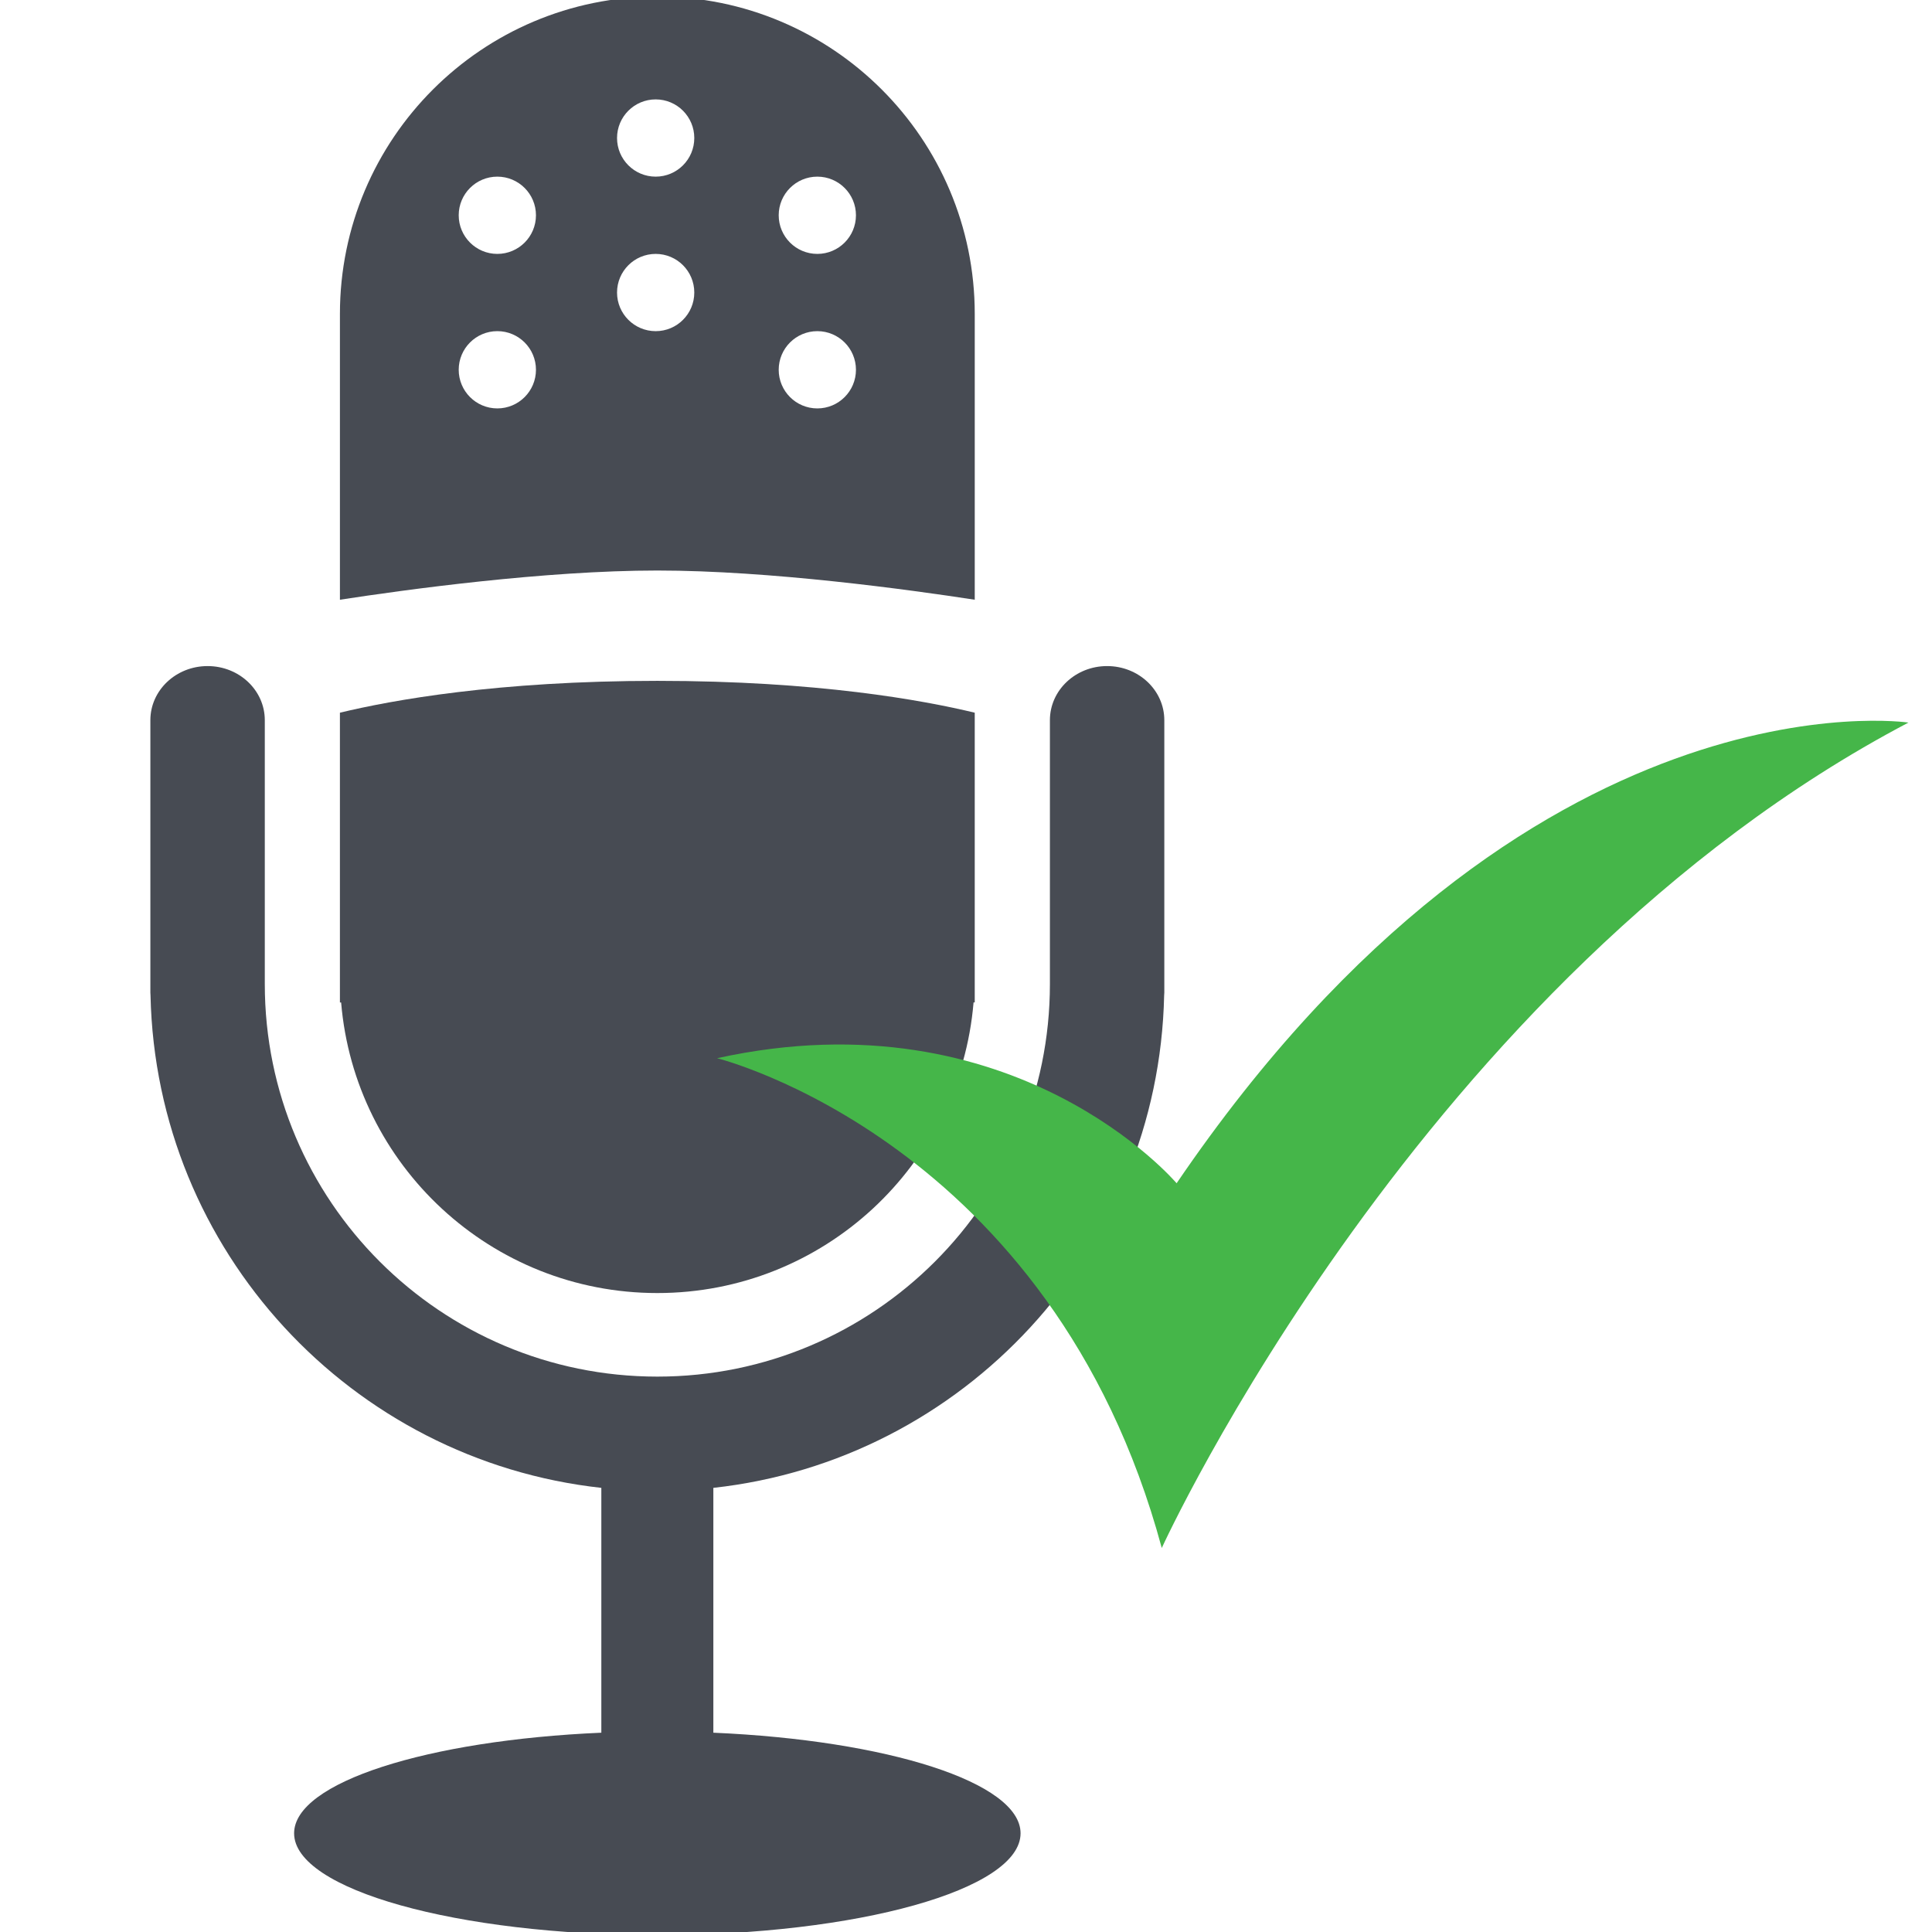
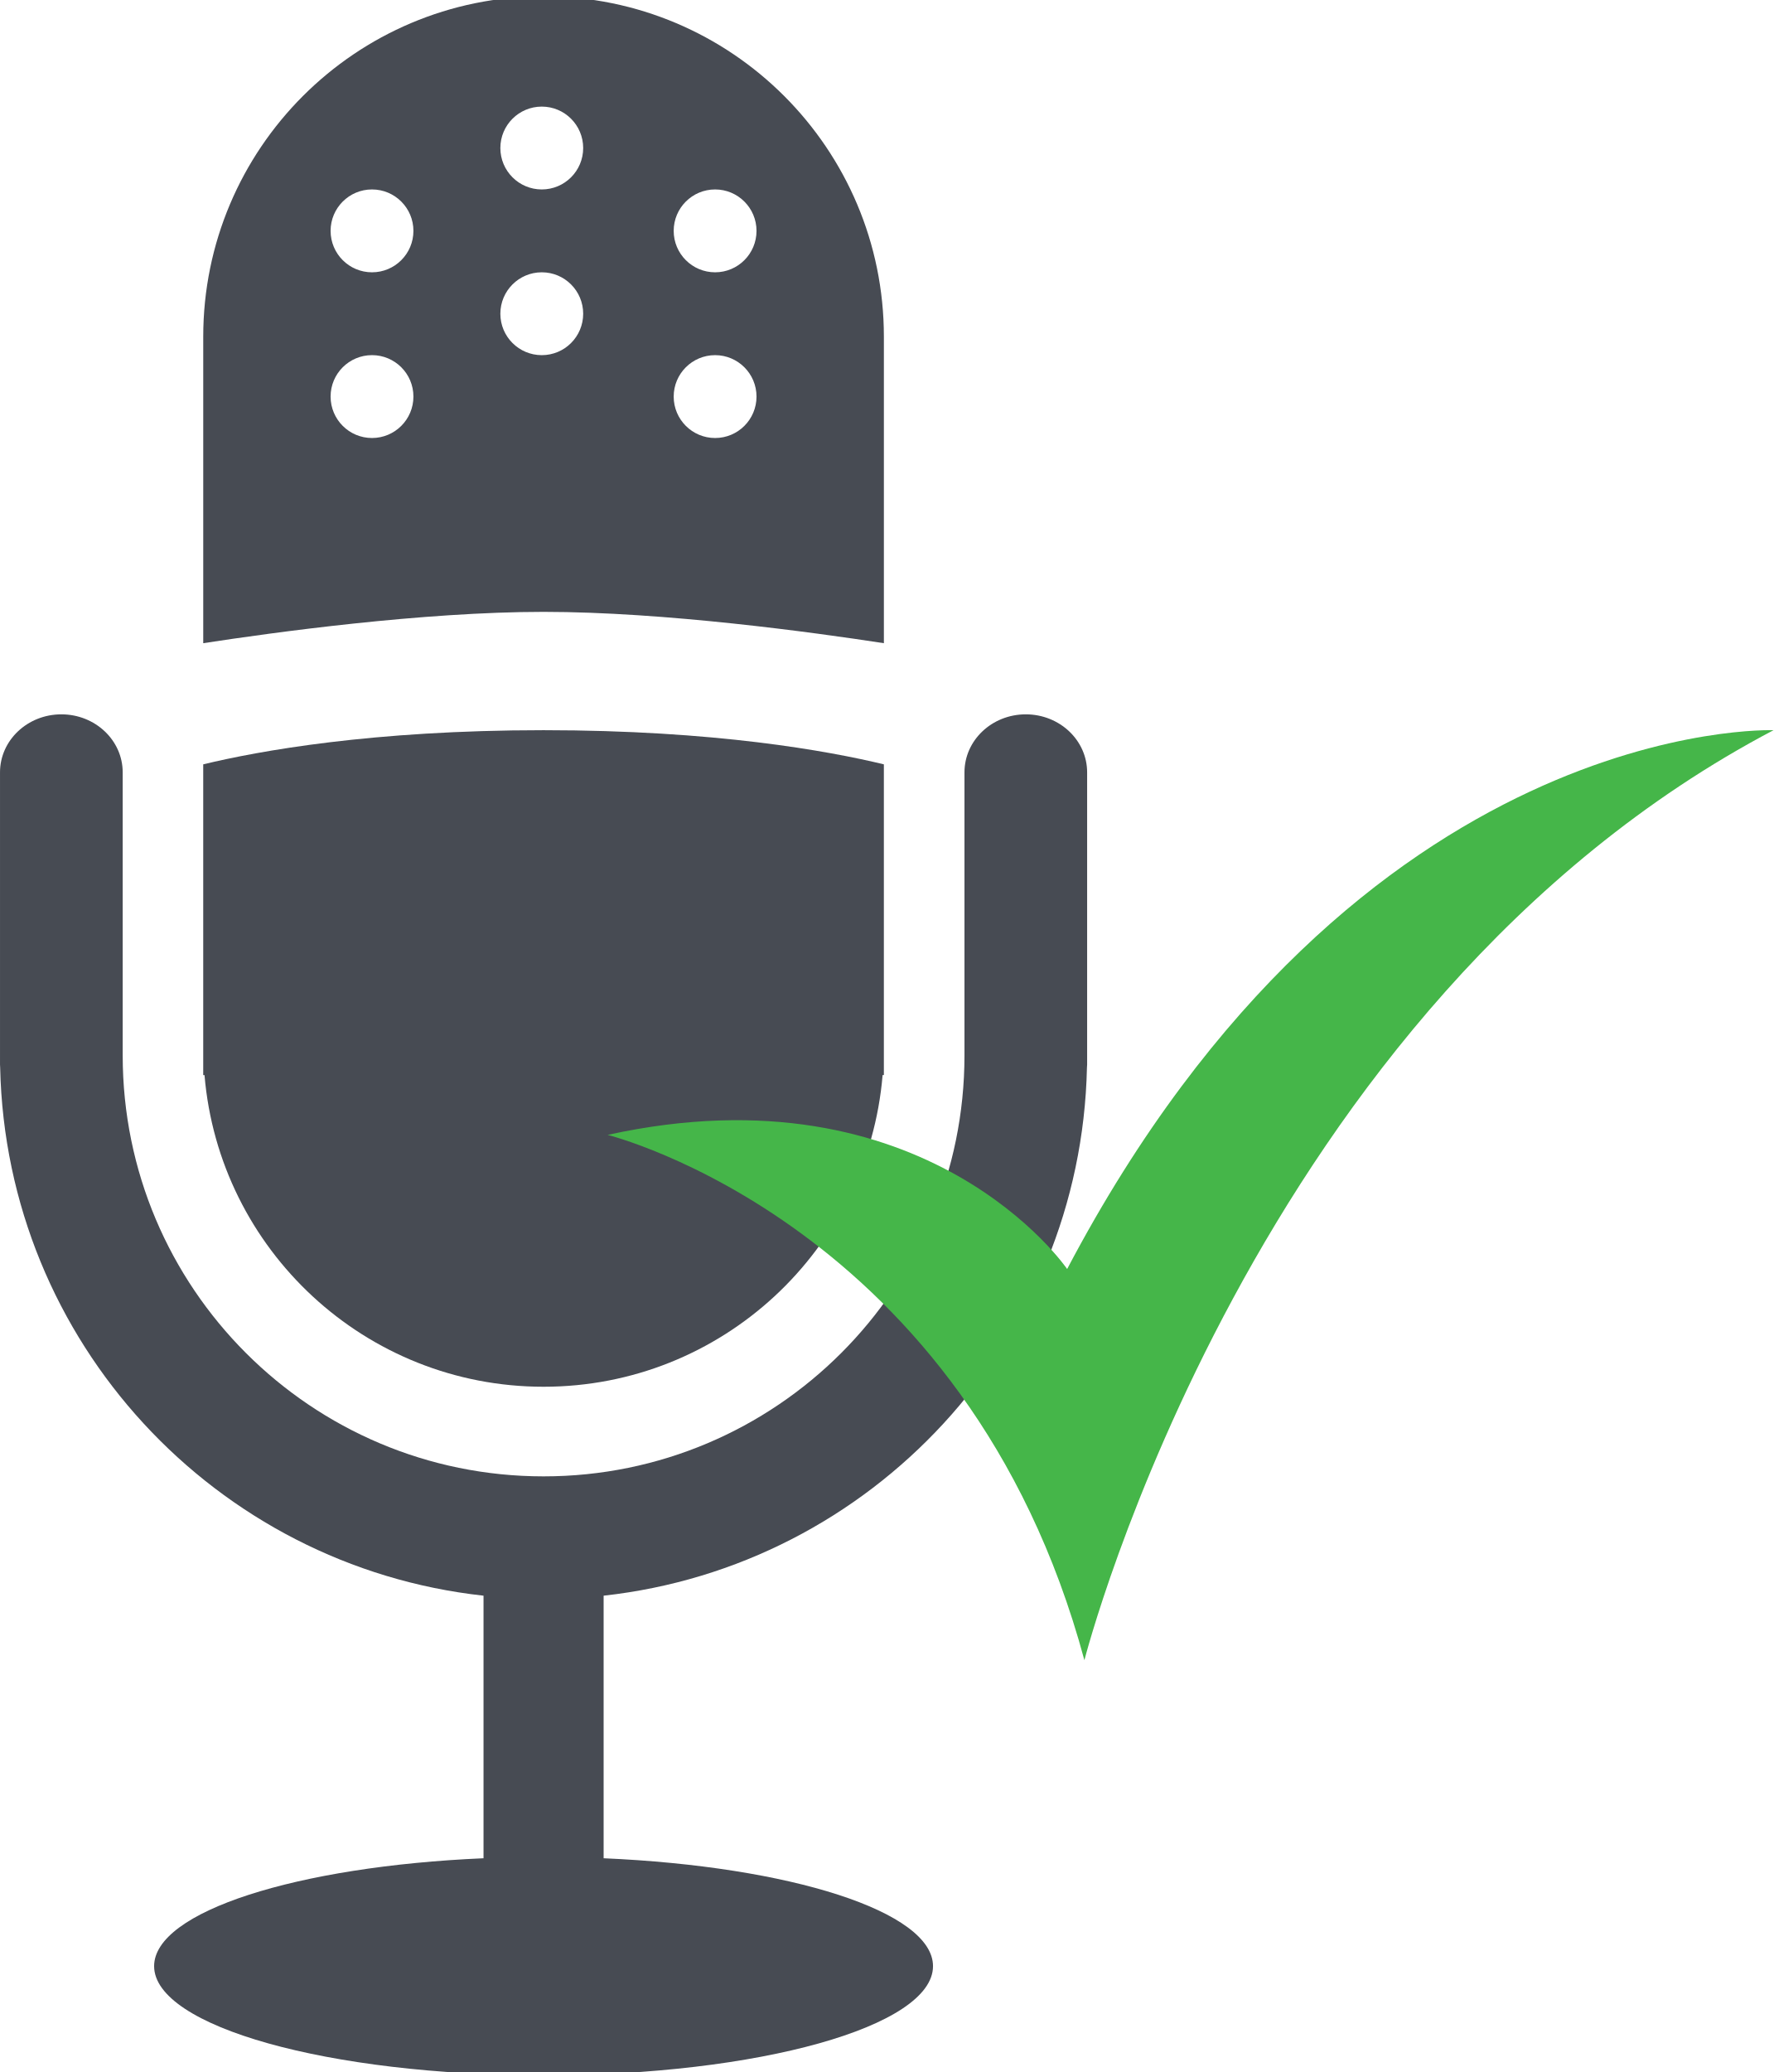
- <svg xmlns="http://www.w3.org/2000/svg" version="1.1" id="Layer_1" x="0px" y="0px" width="250px" height="250px" viewBox="0 0 250 250" enable-background="new 0 0 250 250" xml:space="preserve">
+ <svg xmlns="http://www.w3.org/2000/svg" version="1.1" id="Layer_1" x="0px" y="0px" width="214.042px" height="250px" viewBox="19.458 0 214.042 250" enable-background="new 19.458 0 214.042 250" xml:space="preserve">
  <g>
-     <path fill="#474B53" d="M143.257,86.19c-4.088,0-7.399,3.135-7.399,7.001v34.145c0,28.055-22.743,50.797-50.797,50.797   s-50.796-22.742-50.796-50.797V93.191c0-3.867-3.314-7.001-7.403-7.001c-4.089,0-7.404,3.135-7.404,7.001v35.256   c0,0.115,0.012,0.229,0.018,0.344c0.721,33.121,25.989,60.184,58.336,63.738v31.681c-22.518,0.978-39.755,6.433-39.755,13.019   c0,7.276,21.044,13.176,47.003,13.176c25.958,0,47.001-5.897,47.001-13.176c0-6.586-17.236-12.041-39.754-13.019v-31.681   c32.347-3.557,57.615-30.617,58.334-63.738c0.008-0.115,0.021-0.229,0.021-0.344V93.191   C150.661,89.325,147.348,86.19,143.257,86.19z" />
-     <path fill="#474B53" d="M85.059,167.32c21.514,0,39.152-16.543,40.919-37.604h0.153V92.223c-6.711-1.621-20.404-4.121-41.073-4.121   s-34.363,2.5-41.073,4.121v37.496h0.156C45.906,150.777,63.545,167.32,85.059,167.32z" />
+     <path fill="#474B53" d="M143.257,86.19c-4.088,0-7.399,3.135-7.399,7.001v34.145c0,28.055-22.742,50.797-50.796,50.797   s-50.796-22.742-50.796-50.797V93.191c0-3.867-3.314-7.001-7.403-7.001c-4.089,0-7.404,3.135-7.404,7.001v35.256   c0,0.115,0.012,0.229,0.018,0.344c0.721,33.121,25.989,60.184,58.336,63.738v31.681c-22.518,0.978-39.755,6.433-39.755,13.019   c0,7.276,21.044,13.176,47.003,13.176c25.958,0,47-5.896,47-13.176c0-6.586-17.235-12.041-39.753-13.019v-31.681   c32.347-3.557,57.615-30.617,58.333-63.738c0.008-0.115,0.021-0.229,0.021-0.344V93.191   C150.661,89.325,147.348,86.19,143.257,86.19z" />
+     <path fill="#474B53" d="M85.059,167.32c21.514,0,39.152-16.543,40.919-37.604h0.152V92.223c-6.711-1.621-20.404-4.121-41.073-4.121   s-34.363,2.5-41.073,4.121v37.496h0.156C45.906,150.777,63.545,167.32,85.059,167.32z" />
    <path fill="#474B53" d="M126.132,77.606V40.629c0-22.684-18.39-41.073-41.073-41.073s-41.073,18.39-41.073,41.073v36.977   c8.469-1.303,26.485-3.781,41.073-3.781S117.663,76.303,126.132,77.606z M105.764,22.858c2.758,0,4.996,2.238,4.996,4.998   c0,2.76-2.238,4.999-4.996,4.999c-2.762,0-5-2.238-5-4.999C100.764,25.095,103.002,22.858,105.764,22.858z M105.764,42.851   c2.758,0,4.996,2.238,4.996,4.999c0,2.76-2.238,4.999-4.996,4.999c-2.762,0-5-2.238-5-4.999   C100.764,45.089,103.002,42.851,105.764,42.851z M84.844,12.862c2.762,0,4.997,2.238,4.997,4.998c0,2.76-2.235,4.998-4.997,4.998   c-2.76,0-4.999-2.238-4.999-4.998C79.845,15.1,82.084,12.862,84.844,12.862z M64.355,52.848c-2.76,0-4.998-2.238-4.998-4.999   c0-2.761,2.238-4.999,4.998-4.999c2.76,0,4.998,2.238,4.998,4.999C69.353,50.61,67.115,52.848,64.355,52.848z M64.355,32.855   c-2.76,0-4.998-2.238-4.998-4.999c0-2.761,2.238-4.998,4.998-4.998c2.76,0,4.998,2.238,4.998,4.998   C69.353,30.616,67.115,32.855,64.355,32.855z M79.845,37.854c0-2.761,2.239-4.999,4.999-4.999c2.762,0,4.997,2.238,4.997,4.999   s-2.235,4.998-4.997,4.998C82.084,42.851,79.845,40.614,79.845,37.854z" />
  </g>
-   <path fill="#45B649" d="M92.789,136.932c0,0,43.333,10.735,57.543,63.379c0,0,33.617-73.677,96.623-106.811  c0,0-49.168-7.31-94.702,59.613C152.253,153.113,131.395,128.455,92.789,136.932z" />
+   <path fill="#45B649" d="M92.789,136.932c0,0,43.333,10.735,57.543,63.379c0,0,20.162-79.075,83.168-112.208  c0,0-50.004-1.912-85.251,65.011C148.249,153.113,131.395,128.455,92.789,136.932z" />
</svg>
